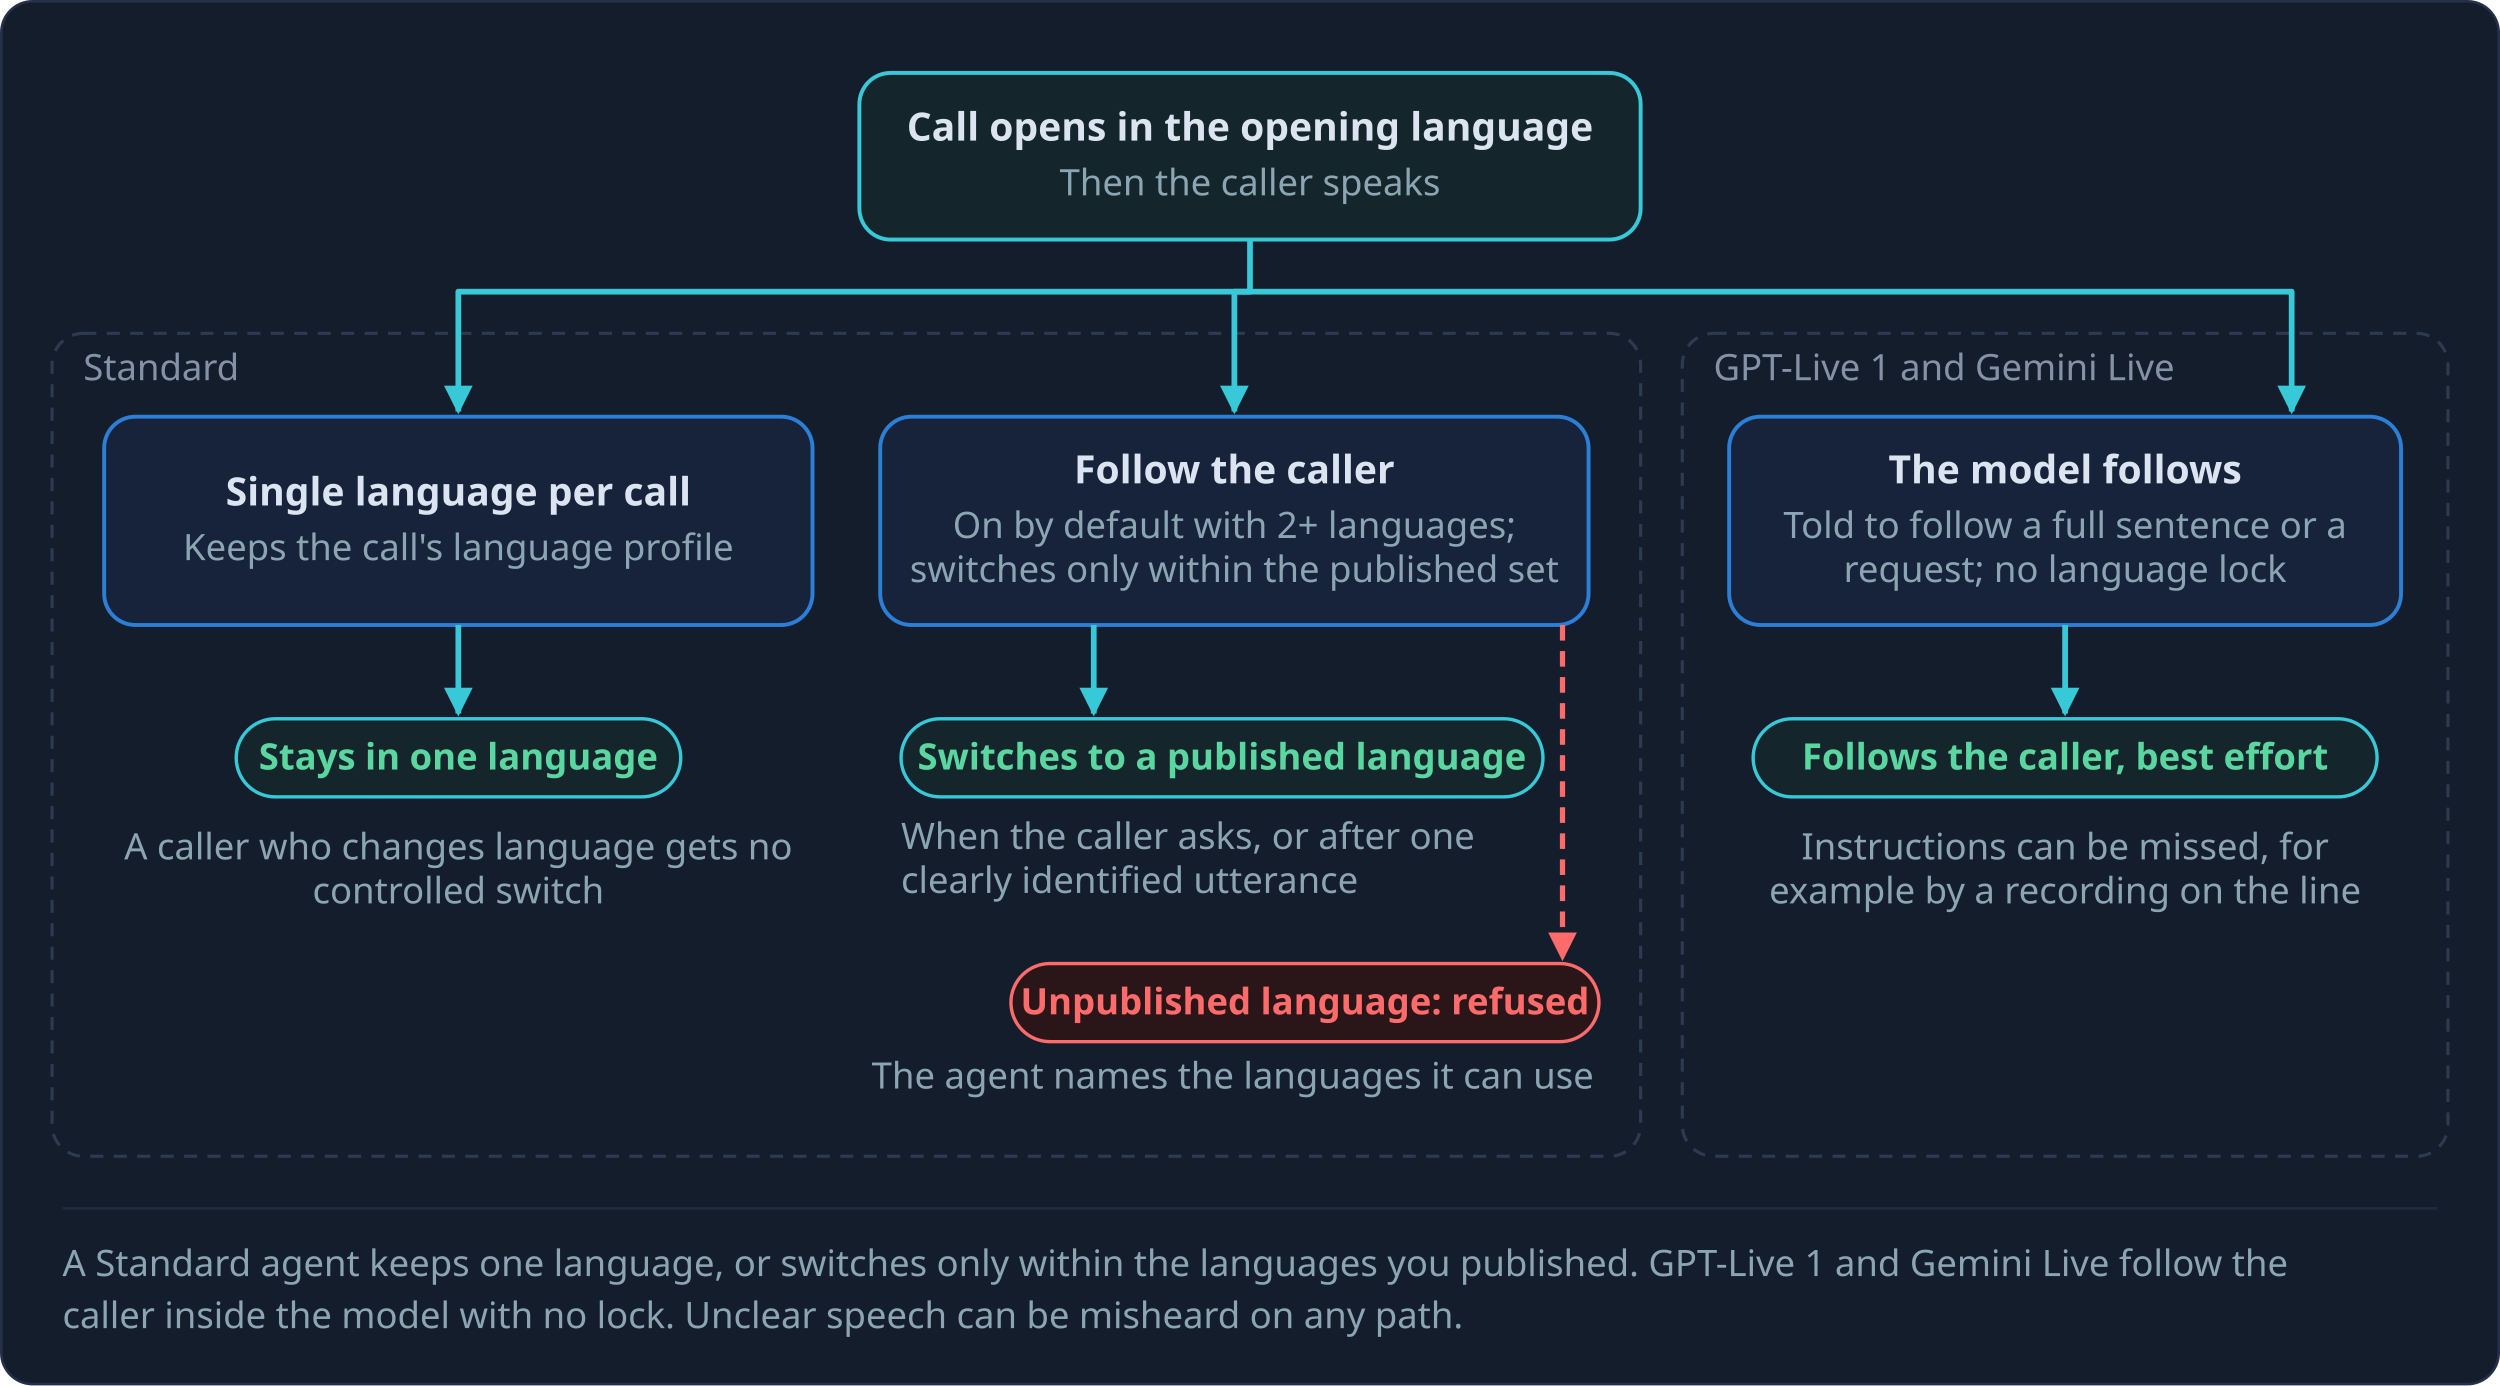
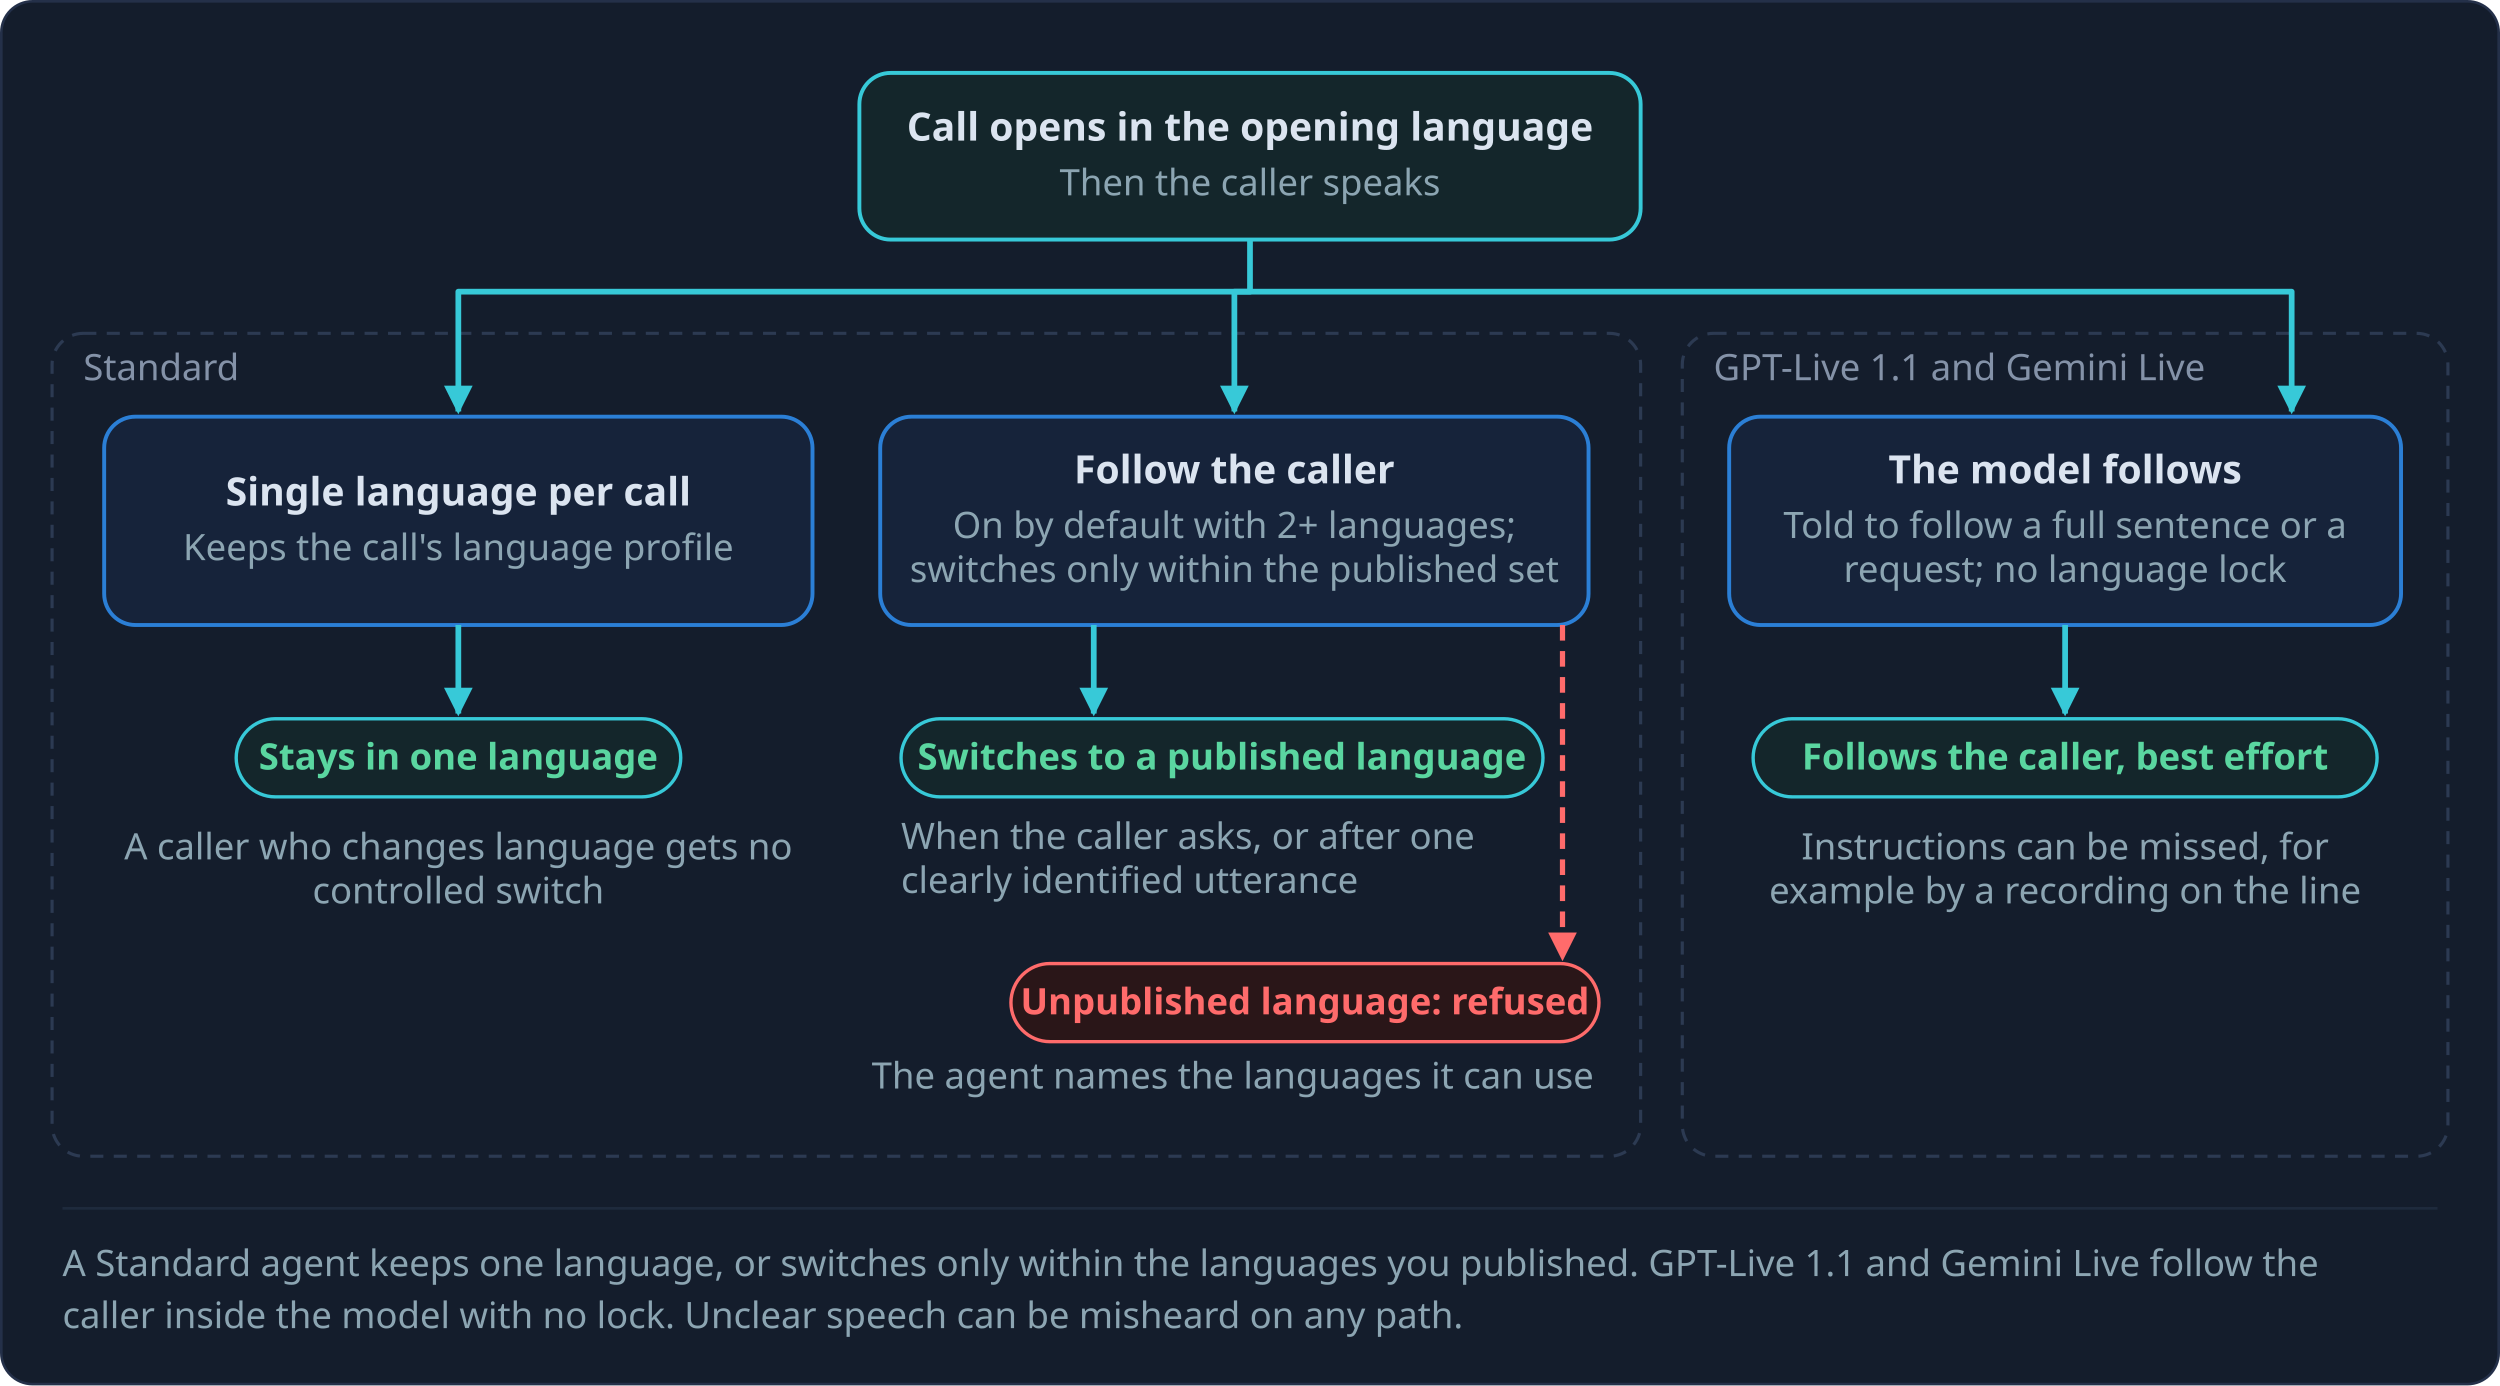
<svg xmlns="http://www.w3.org/2000/svg" width="960" height="532" viewBox="0 0 960 532" role="img" aria-labelledby="t d">
  <defs>
    <marker id="aMain" viewBox="0 0 10 10" refX="9" refY="5" markerWidth="11" markerHeight="11" orient="auto-start-reverse" markerUnits="userSpaceOnUse">
      <path d="M0 0 L10 5 L0 10 Z" fill="#37c9d8" />
    </marker>
    <marker id="aSec" viewBox="0 0 10 10" refX="9" refY="5" markerWidth="9" markerHeight="9" orient="auto-start-reverse" markerUnits="userSpaceOnUse">
      <path d="M0 0 L10 5 L0 10 Z" fill="#8492a8" />
    </marker>
    <marker id="aFail" viewBox="0 0 10 10" refX="9" refY="5" markerWidth="11" markerHeight="11" orient="auto-start-reverse" markerUnits="userSpaceOnUse">
      <path d="M0 0 L10 5 L0 10 Z" fill="#ff6b6b" />
    </marker>
  </defs>
  <rect x="0.5" y="0.5" width="959" height="531" rx="12" fill="#141d2c" stroke="#243049" stroke-width="1" />
  <rect x="330" y="28" width="300" height="64" rx="12" fill="#14262b" stroke="#37c9d8" stroke-width="1.5" />
  <text x="480.0" y="54.0" font-family="'Geist Variable', ui-sans-serif, system-ui, sans-serif" font-size="15" font-weight="600" fill="#dbe4f0" text-anchor="middle">Call opens in the opening language</text>
  <text x="480.0" y="75.0" font-family="'Geist Variable', ui-sans-serif, system-ui, sans-serif" font-size="14" font-weight="400" fill="#8ca5b2" text-anchor="middle">Then the caller speaks</text>
  <rect x="20" y="128" width="610" height="316" rx="12" fill="none" stroke="#2c3a52" stroke-width="1.2" stroke-dasharray="5 4" />
  <text x="32.0" y="146.0" font-family="'Geist Variable', ui-sans-serif, system-ui, sans-serif" font-size="14" font-weight="500" fill="#8492a8" text-anchor="start">Standard</text>
  <rect x="646" y="128" width="294" height="316" rx="12" fill="none" stroke="#2c3a52" stroke-width="1.2" stroke-dasharray="5 4" />
-   <text x="658.0" y="146.0" font-family="'Geist Variable', ui-sans-serif, system-ui, sans-serif" font-size="14" font-weight="500" fill="#8492a8" text-anchor="start">GPT-Live 1 and Gemini Live</text>
+   <text x="658.0" y="146.0" font-family="'Geist Variable', ui-sans-serif, system-ui, sans-serif" font-size="14" font-weight="500" fill="#8492a8" text-anchor="start">GPT-Live 1.1 and Gemini Live</text>
  <rect x="40" y="160" width="272" height="80" rx="12" fill="#16233a" stroke="#2b7fd6" stroke-width="1.5" />
  <text x="176.0" y="194.1" font-family="'Geist Variable', ui-sans-serif, system-ui, sans-serif" font-size="15" font-weight="600" fill="#dbe4f0" text-anchor="middle">Single language per call</text>
  <text x="176.0" y="215.1" font-family="'Geist Variable', ui-sans-serif, system-ui, sans-serif" font-size="14" font-weight="400" fill="#8ca5b2" text-anchor="middle">Keeps the call's language profile</text>
  <rect x="338" y="160" width="272" height="80" rx="12" fill="#16233a" stroke="#2b7fd6" stroke-width="1.5" />
  <text x="474.0" y="185.6" font-family="'Geist Variable', ui-sans-serif, system-ui, sans-serif" font-size="15" font-weight="600" fill="#dbe4f0" text-anchor="middle">Follow the caller</text>
  <text x="474.0" y="206.6" font-family="'Geist Variable', ui-sans-serif, system-ui, sans-serif" font-size="14" font-weight="400" fill="#8ca5b2" text-anchor="middle">On by default with 2+ languages;</text>
  <text x="474.0" y="223.5" font-family="'Geist Variable', ui-sans-serif, system-ui, sans-serif" font-size="14" font-weight="400" fill="#8ca5b2" text-anchor="middle">switches only within the published set</text>
  <rect x="664" y="160" width="258" height="80" rx="12" fill="#16233a" stroke="#2b7fd6" stroke-width="1.5" />
  <text x="793.0" y="185.6" font-family="'Geist Variable', ui-sans-serif, system-ui, sans-serif" font-size="15" font-weight="600" fill="#dbe4f0" text-anchor="middle">The model follows</text>
  <text x="793.0" y="206.6" font-family="'Geist Variable', ui-sans-serif, system-ui, sans-serif" font-size="14" font-weight="400" fill="#8ca5b2" text-anchor="middle">Told to follow a full sentence or a</text>
  <text x="793.0" y="223.5" font-family="'Geist Variable', ui-sans-serif, system-ui, sans-serif" font-size="14" font-weight="400" fill="#8ca5b2" text-anchor="middle">request; no language lock</text>
  <path d="M480.0 92.0 L480.0 112.0 L176.0 112.0 L176.0 158.0" fill="none" stroke="#37c9d8" stroke-width="2.2" marker-end="url(#aMain)" stroke-linejoin="round" />
  <path d="M480.0 112.0 L474.0 112.0 L474.0 158.0" fill="none" stroke="#37c9d8" stroke-width="2.2" marker-end="url(#aMain)" stroke-linejoin="round" />
  <path d="M480.0 112.0 L880.0 112.0 L880.0 158.0" fill="none" stroke="#37c9d8" stroke-width="2.2" marker-end="url(#aMain)" stroke-linejoin="round" />
  <path d="M176.0 240.0 L176.0 274.0" fill="none" stroke="#37c9d8" stroke-width="2.2" marker-end="url(#aMain)" stroke-linejoin="round" />
  <rect x="90.7" y="276" width="170.7" height="30" rx="15.0" fill="#14262b" stroke="#37c9d8" stroke-width="1.3" />
  <text x="176.0" y="295.5" font-family="'Geist Variable', ui-sans-serif, system-ui, sans-serif" font-size="14" font-weight="600" fill="#5ad6a0" text-anchor="middle">Stays in one language</text>
  <text x="176.0" y="330.0" font-family="'Geist Variable', ui-sans-serif, system-ui, sans-serif" font-size="14" font-weight="400" fill="#8ca5b2" text-anchor="middle">A caller who changes language gets no</text>
  <text x="176.0" y="346.9" font-family="'Geist Variable', ui-sans-serif, system-ui, sans-serif" font-size="14" font-weight="400" fill="#8ca5b2" text-anchor="middle">controlled switch</text>
  <path d="M420.0 240.0 L420.0 274.0" fill="none" stroke="#37c9d8" stroke-width="2.2" marker-end="url(#aMain)" stroke-linejoin="round" />
  <rect x="346.0" y="276" width="246.5" height="30" rx="15.0" fill="#14262b" stroke="#37c9d8" stroke-width="1.3" />
  <text x="469.2" y="295.5" font-family="'Geist Variable', ui-sans-serif, system-ui, sans-serif" font-size="14" font-weight="600" fill="#5ad6a0" text-anchor="middle">Switches to a published language</text>
  <text x="346.0" y="326.0" font-family="'Geist Variable', ui-sans-serif, system-ui, sans-serif" font-size="14" font-weight="400" fill="#8ca5b2" text-anchor="start">When the caller asks, or after one</text>
  <text x="346.0" y="342.9" font-family="'Geist Variable', ui-sans-serif, system-ui, sans-serif" font-size="14" font-weight="400" fill="#8ca5b2" text-anchor="start">clearly identified utterance</text>
  <path d="M600.0 240.0 L600.0 368.0" fill="none" stroke="#ff6b6b" stroke-width="2.0" stroke-dasharray="6 4" marker-end="url(#aFail)" stroke-linejoin="round" />
  <rect x="388.2" y="370" width="225.8" height="30" rx="15.0" fill="#2a1618" stroke="#ff6b6b" stroke-width="1.3" />
  <text x="501.1" y="389.5" font-family="'Geist Variable', ui-sans-serif, system-ui, sans-serif" font-size="14" font-weight="600" fill="#ff6b6b" text-anchor="middle">Unpublished language: refused</text>
  <text x="612.0" y="418.0" font-family="'Geist Variable', ui-sans-serif, system-ui, sans-serif" font-size="14" font-weight="400" fill="#8ca5b2" text-anchor="end">The agent names the languages it can use</text>
  <path d="M793.0 240.0 L793.0 274.0" fill="none" stroke="#37c9d8" stroke-width="2.2" marker-end="url(#aMain)" stroke-linejoin="round" />
  <rect x="673.2" y="276" width="239.6" height="30" rx="15.0" fill="#14262b" stroke="#37c9d8" stroke-width="1.3" />
  <text x="793.0" y="295.5" font-family="'Geist Variable', ui-sans-serif, system-ui, sans-serif" font-size="14" font-weight="600" fill="#5ad6a0" text-anchor="middle">Follows the caller, best effort</text>
  <text x="793.0" y="330.0" font-family="'Geist Variable', ui-sans-serif, system-ui, sans-serif" font-size="14" font-weight="400" fill="#8ca5b2" text-anchor="middle">Instructions can be missed, for</text>
  <text x="793.0" y="346.9" font-family="'Geist Variable', ui-sans-serif, system-ui, sans-serif" font-size="14" font-weight="400" fill="#8ca5b2" text-anchor="middle">example by a recording on the line</text>
  <line x1="24" y1="464" x2="936" y2="464" stroke="#1e2a3d" stroke-width="1" />
-   <text x="24.0" y="490.0" font-family="'Geist Variable', ui-sans-serif, system-ui, sans-serif" font-size="14" font-weight="400" fill="#8ca5b2" text-anchor="start">A Standard agent keeps one language, or switches only within the languages you published. GPT-Live 1 and Gemini Live follow the</text>
+   <text x="24.0" y="490.0" font-family="'Geist Variable', ui-sans-serif, system-ui, sans-serif" font-size="14" font-weight="400" fill="#8ca5b2" text-anchor="start">A Standard agent keeps one language, or switches only within the languages you published. GPT-Live 1.1 and Gemini Live follow the</text>
  <text x="24.0" y="510.0" font-family="'Geist Variable', ui-sans-serif, system-ui, sans-serif" font-size="14" font-weight="400" fill="#8ca5b2" text-anchor="start">caller inside the model with no lock. Unclear speech can be misheard on any path.</text>
</svg>
